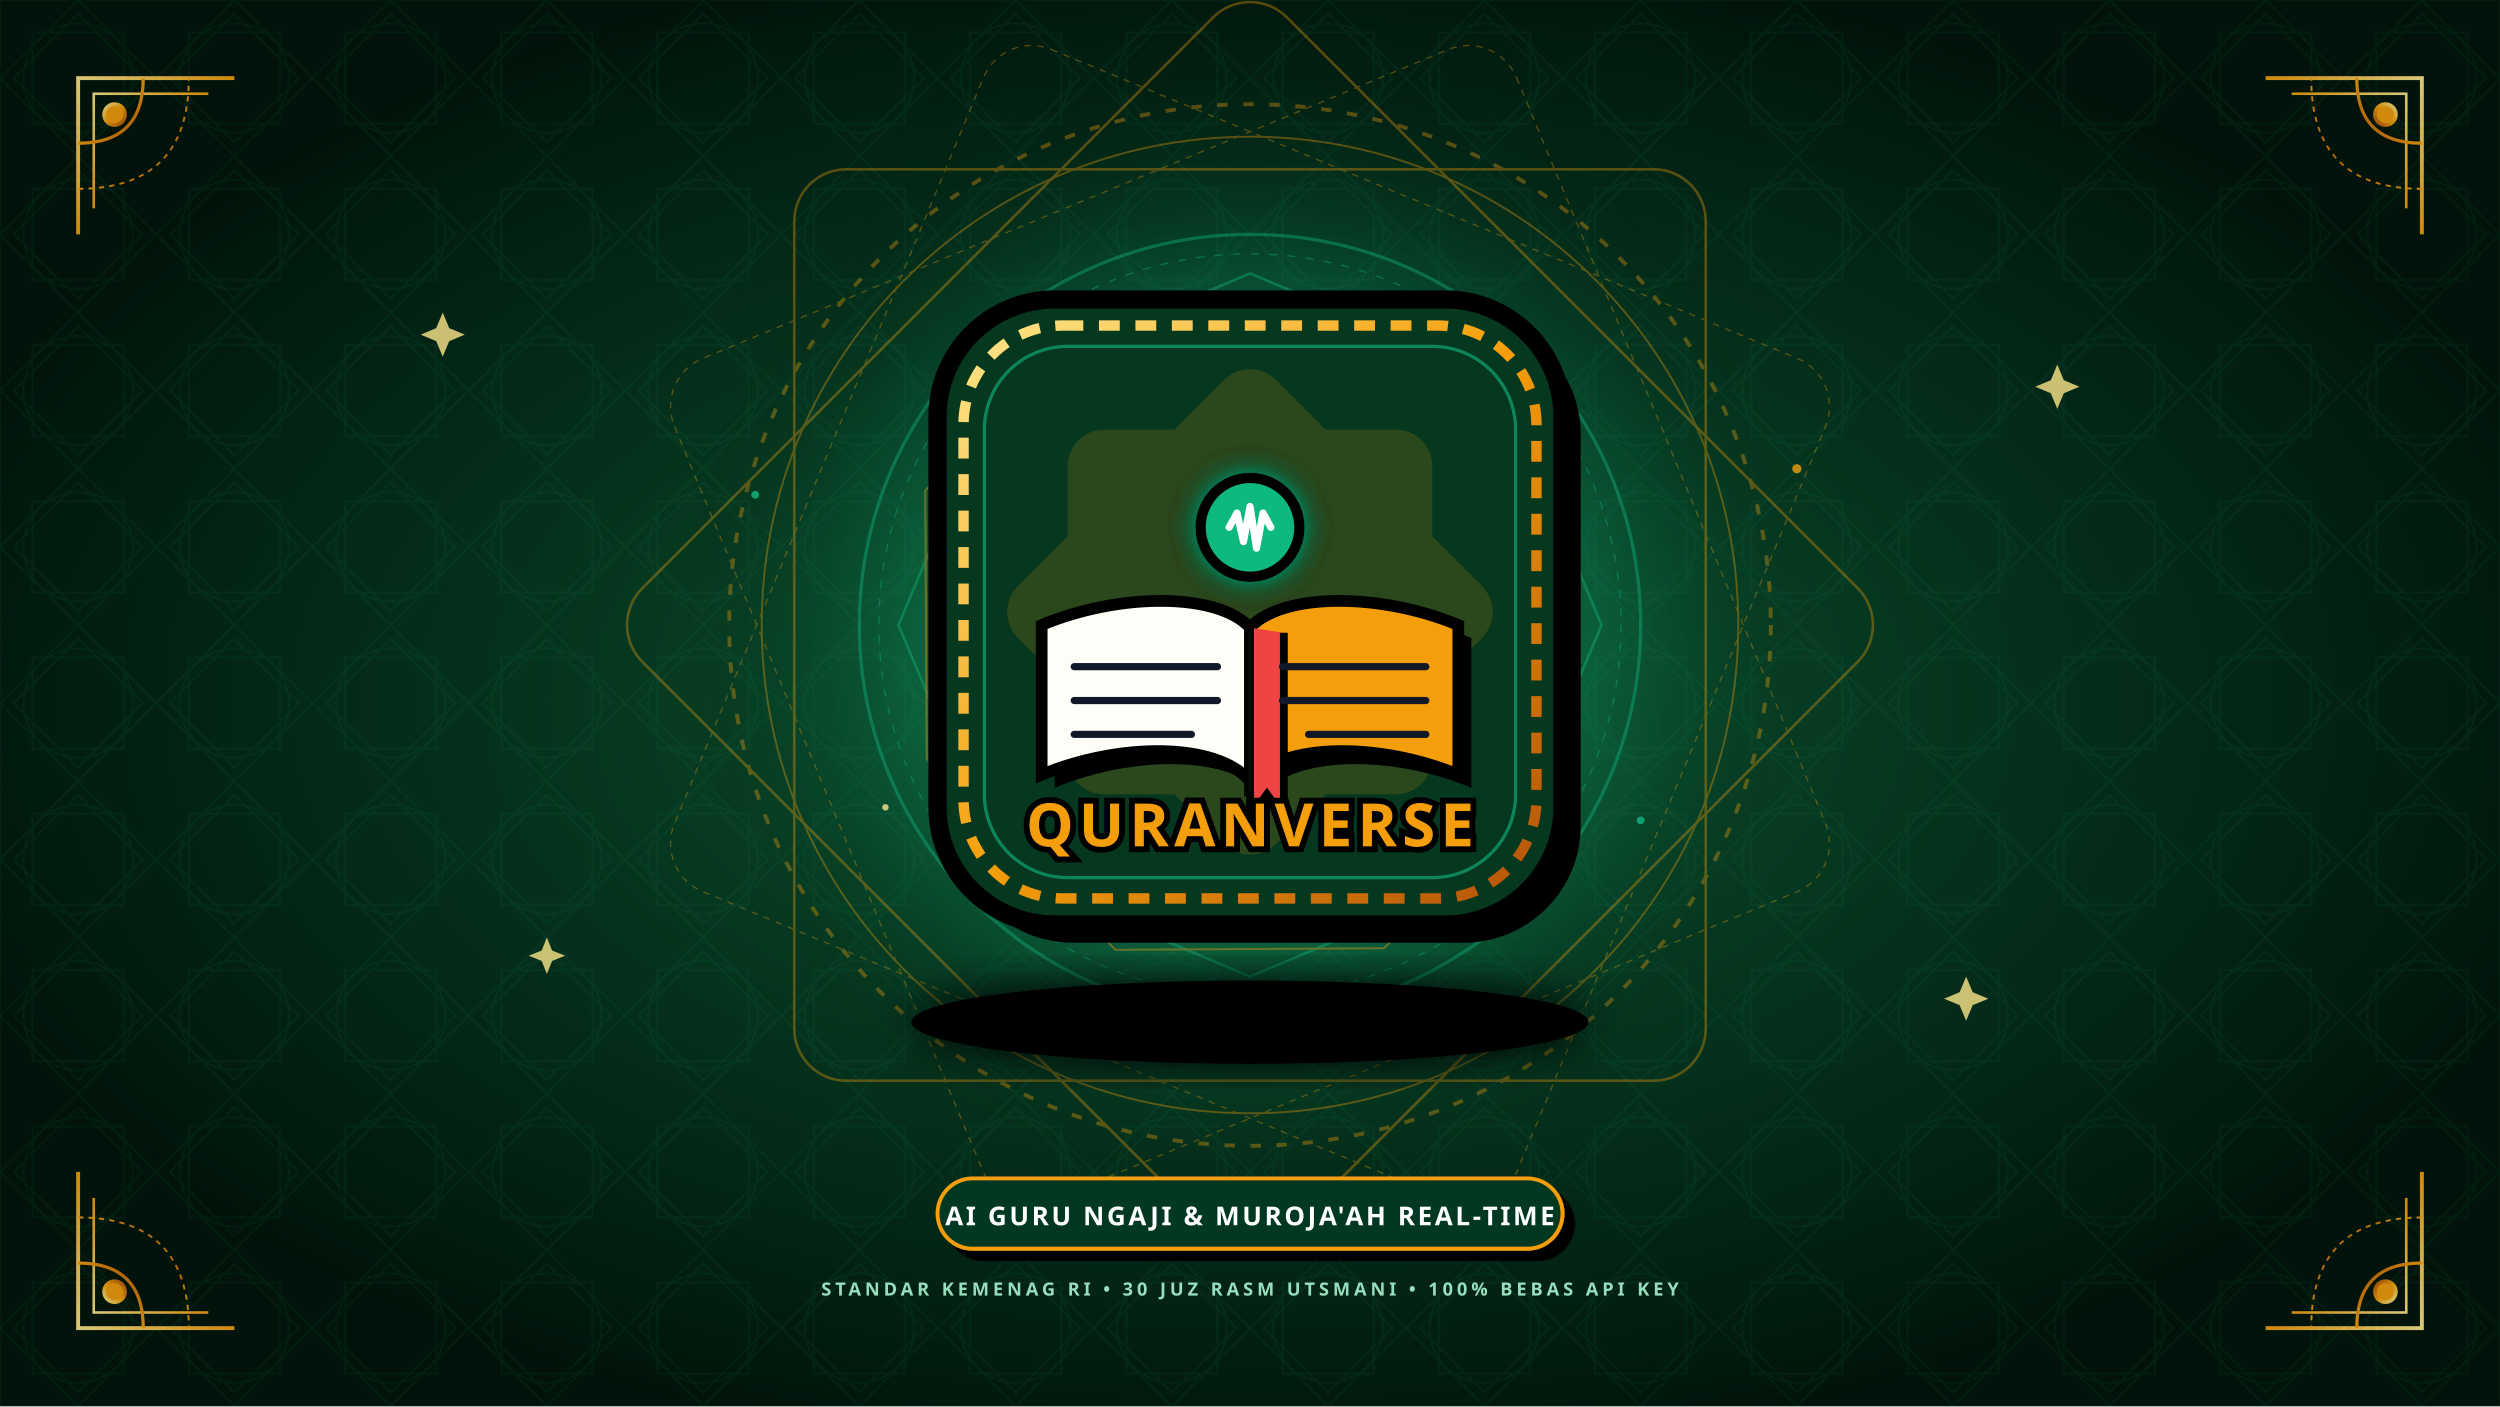
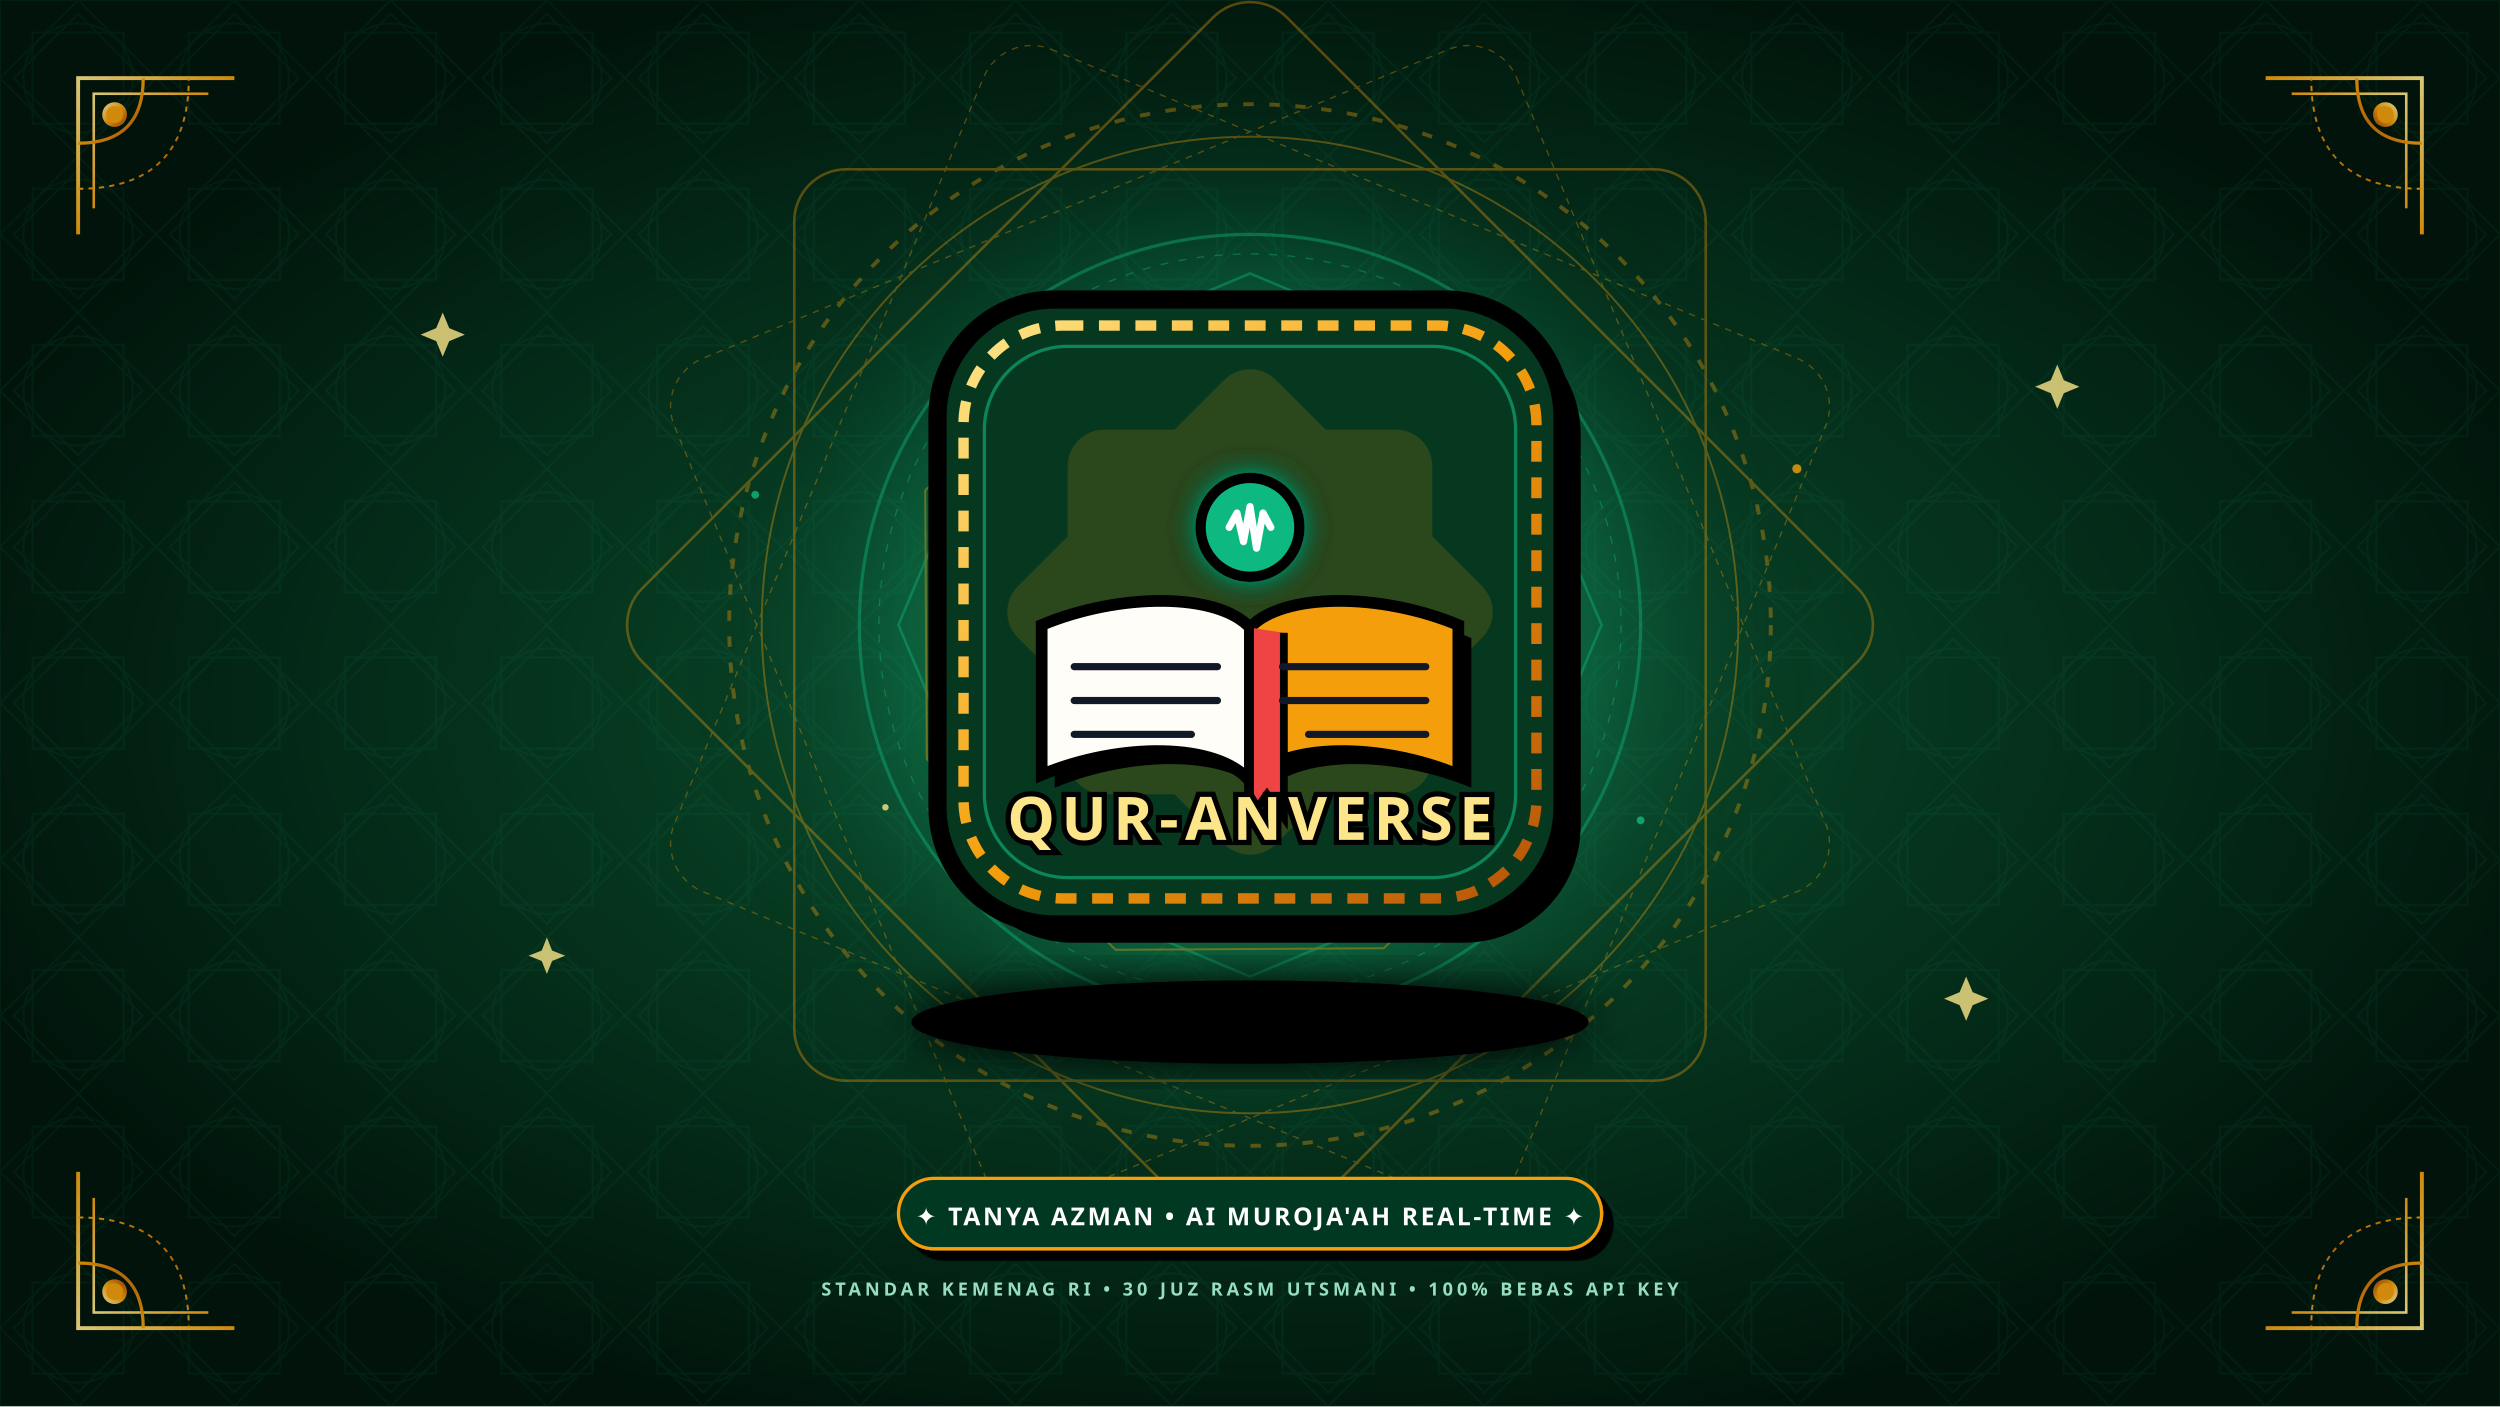
<svg xmlns="http://www.w3.org/2000/svg" viewBox="0 0 1920 1080" width="100%" height="100%">
  <defs>
    <radialGradient id="bgGlow" cx="50%" cy="50%" r="55%">
      <stop offset="0%" stop-color="#0F5A34" />
      <stop offset="45%" stop-color="#063820" />
      <stop offset="85%" stop-color="#021E11" />
      <stop offset="100%" stop-color="#01130A" />
    </radialGradient>
    <radialGradient id="goldAura" cx="50%" cy="50%" r="50%">
      <stop offset="0%" stop-color="#F59E0B" stop-opacity="0.45" />
      <stop offset="60%" stop-color="#10B981" stop-opacity="0.2" />
      <stop offset="100%" stop-color="#000000" stop-opacity="0" />
    </radialGradient>
    <linearGradient id="emeraldGrad" x1="0%" y1="0%" x2="100%" y2="100%">
      <stop offset="0%" stop-color="#10B981" />
      <stop offset="50%" stop-color="#0B4627" />
      <stop offset="100%" stop-color="#042F1A" />
    </linearGradient>
    <linearGradient id="goldGrad" x1="0%" y1="0%" x2="100%" y2="100%">
      <stop offset="0%" stop-color="#FDE68A" />
      <stop offset="50%" stop-color="#F59E0B" />
      <stop offset="100%" stop-color="#B45309" />
    </linearGradient>
    <filter id="softGlow" x="-30%" y="-30%" width="160%" height="160%">
      <feGaussianBlur stdDeviation="18" result="blur" />
      <feComposite in="SourceGraphic" in2="blur" operator="over" />
    </filter>
    <filter id="hardShadow" x="-20%" y="-20%" width="150%" height="150%">
      <feDropShadow dx="8" dy="8" stdDeviation="0" flood-color="#000000" flood-opacity="1" />
    </filter>
    <filter id="goldGlow" x="-40%" y="-40%" width="180%" height="180%">
      <feGaussianBlur stdDeviation="12" result="blur" />
      <feComponentTransfer in="blur" result="boost">
        <feFuncA type="linear" slope="1.8" />
      </feComponentTransfer>
      <feMerge>
        <feMergeNode in="boost" />
        <feMergeNode in="SourceGraphic" />
      </feMerge>
    </filter>
    <style>
      @keyframes floatUpAndDown {
        0%, 100% {
          transform: translateY(0px);
        }
        50% {
          transform: translateY(-28px);
        }
      }

      @keyframes shadowPulse {
        0%, 100% {
          transform: scale(1);
          opacity: 0.7;
        }
        50% {
          transform: scale(0.82);
          opacity: 0.35;
        }
      }

      @keyframes rotateClockwise {
        0% { transform: rotate(0deg); }
        100% { transform: rotate(360deg); }
      }

      @keyframes rotateCounterClockwise {
        0% { transform: rotate(360deg); }
        100% { transform: rotate(0deg); }
      }

      @keyframes pulseGlow {
        0%, 100% {
          opacity: 0.35;
          transform: scale(1);
        }
        50% {
          opacity: 0.75;
          transform: scale(1.08);
        }
      }

      @keyframes particleFloat1 {
        0% { transform: translate(0, 0); opacity: 0; }
        50% { opacity: 0.9; }
        100% { transform: translate(-30px, -90px); opacity: 0; }
      }

      @keyframes particleFloat2 {
        0% { transform: translate(0, 0); opacity: 0; }
        50% { opacity: 0.85; }
        100% { transform: translate(40px, -110px); opacity: 0; }
      }

      @keyframes starTwinkle {
        0%, 100% { opacity: 0.3; transform: scale(0.85); }
        50% { opacity: 1; transform: scale(1.2); }
      }

      .floating-logo-group {
        animation: floatUpAndDown 4.5s ease-in-out infinite;
        transform-origin: 960px 480px;
      }

      .shadow-pod {
        animation: shadowPulse 4.5s ease-in-out infinite;
        transform-origin: 960px 780px;
      }

      .rotating-mandala-outer {
        animation: rotateClockwise 60s linear infinite;
        transform-origin: 960px 480px;
      }

      .rotating-mandala-inner {
        animation: rotateCounterClockwise 45s linear infinite;
        transform-origin: 960px 480px;
      }

      .aura-pulse {
        animation: pulseGlow 4s ease-in-out infinite;
        transform-origin: 960px 480px;
      }

      .twinkle-star {
        animation: starTwinkle 3s ease-in-out infinite;
      }
    </style>
  </defs>
  <rect width="1920" height="1080" fill="url(#bgGlow)" />
  <g opacity="0.07" stroke="#10B981" stroke-width="1.5" fill="none">
    <pattern id="islamicGrid" width="120" height="120" patternUnits="userSpaceOnUse">
      <path d="M 60 0 L 120 60 L 60 120 L 0 60 Z" />
      <circle cx="60" cy="60" r="42" />
      <rect x="25" y="25" width="70" height="70" />
      <rect x="25" y="25" width="70" height="70" transform="rotate(45 60 60)" />
    </pattern>
    <rect width="1920" height="1080" fill="url(#islamicGrid)" />
  </g>
  <g fill="none" stroke="url(#goldGrad)" stroke-width="3" opacity="0.85">
    <g transform="translate(60, 60)">
      <path d="M 0 120 L 0 0 L 120 0" />
      <path d="M 12 100 L 12 12 L 100 12" stroke-width="2" />
      <circle cx="28" cy="28" r="8" fill="#F59E0B" />
      <path d="M 0 50 Q 50 50 50 0" stroke-width="2.5" />
      <path d="M 0 85 Q 85 85 85 0" stroke-width="1.5" stroke-dasharray="4 4" />
    </g>
    <g transform="translate(1860, 60) scale(-1, 1)">
      <path d="M 0 120 L 0 0 L 120 0" />
      <path d="M 12 100 L 12 12 L 100 12" stroke-width="2" />
      <circle cx="28" cy="28" r="8" fill="#F59E0B" />
      <path d="M 0 50 Q 50 50 50 0" stroke-width="2.5" />
      <path d="M 0 85 Q 85 85 85 0" stroke-width="1.5" stroke-dasharray="4 4" />
    </g>
    <g transform="translate(60, 1020) scale(1, -1)">
      <path d="M 0 120 L 0 0 L 120 0" />
      <path d="M 12 100 L 12 12 L 100 12" stroke-width="2" />
      <circle cx="28" cy="28" r="8" fill="#F59E0B" />
      <path d="M 0 50 Q 50 50 50 0" stroke-width="2.5" />
      <path d="M 0 85 Q 85 85 85 0" stroke-width="1.5" stroke-dasharray="4 4" />
    </g>
    <g transform="translate(1860, 1020) scale(-1, -1)">
      <path d="M 0 120 L 0 0 L 120 0" />
      <path d="M 12 100 L 12 12 L 100 12" stroke-width="2" />
      <circle cx="28" cy="28" r="8" fill="#F59E0B" />
      <path d="M 0 50 Q 50 50 50 0" stroke-width="2.5" />
      <path d="M 0 85 Q 85 85 85 0" stroke-width="1.5" stroke-dasharray="4 4" />
    </g>
  </g>
  <circle cx="960" cy="480" r="440" fill="url(#goldAura)" class="aura-pulse" />
  <g class="rotating-mandala-outer" opacity="0.35" stroke="#F59E0B" fill="none">
    <circle cx="960" cy="480" r="400" stroke-width="3" stroke-dasharray="8 12" />
    <circle cx="960" cy="480" r="375" stroke-width="1.5" />
    <g transform="translate(960, 480)">
      <rect x="-350" y="-350" width="700" height="700" rx="40" stroke-width="2" />
      <rect x="-350" y="-350" width="700" height="700" rx="40" transform="rotate(45)" stroke-width="2" />
      <rect x="-350" y="-350" width="700" height="700" rx="40" transform="rotate(22.5)" stroke-width="1" stroke-dasharray="5 5" />
      <rect x="-350" y="-350" width="700" height="700" rx="40" transform="rotate(67.5)" stroke-width="1" stroke-dasharray="5 5" />
    </g>
  </g>
  <g class="rotating-mandala-inner" opacity="0.4" stroke="#10B981" fill="none">
    <circle cx="960" cy="480" r="300" stroke-width="2.5" />
    <circle cx="960" cy="480" r="285" stroke-width="1" stroke-dasharray="6 8" />
    <g transform="translate(960, 480)">
      <polygon points="0,-270 190,-190 270,0 190,190 0,270 -190,190 -270,0 -190,-190" stroke-width="2" />
      <polygon points="0,-270 190,-190 270,0 190,190 0,270 -190,190 -270,0 -190,-190" transform="rotate(22.5)" stroke-width="1.5" stroke="#F59E0B" />
    </g>
  </g>
  <g fill="#FDE68A" opacity="0.8">
    <polygon points="340,240 345,252 357,257 345,262 340,274 335,262 323,257 335,252" class="twinkle-star" />
    <polygon points="1580,280 1585,292 1597,297 1585,302 1580,314 1575,302 1563,297 1575,292" class="twinkle-star" style="animation-delay: 1.2s;" />
    <polygon points="420,720 424,730 434,734 424,738 420,748 416,738 406,734 416,730" class="twinkle-star" style="animation-delay: 0.6s;" />
    <polygon points="1510,750 1515,762 1527,767 1515,772 1510,784 1505,772 1493,767 1505,762" class="twinkle-star" style="animation-delay: 1.8s;" />
    <circle cx="580" cy="380" r="3" fill="#10B981" class="twinkle-star" style="animation-delay: 0.8s;" />
    <circle cx="1380" cy="360" r="3.5" fill="#F59E0B" class="twinkle-star" style="animation-delay: 1.4s;" />
    <circle cx="680" cy="620" r="2.5" fill="#FDE68A" class="twinkle-star" style="animation-delay: 2.1s;" />
    <circle cx="1260" cy="630" r="3" fill="#10B981" class="twinkle-star" style="animation-delay: 0.4s;" />
  </g>
  <ellipse cx="960" cy="785" rx="260" ry="32" fill="#000000" class="shadow-pod" filter="url(#softGlow)" />
  <g class="floating-logo-group">
    <g transform="translate(960, 470)">
      <rect x="-240" y="-240" width="480" height="480" rx="90" fill="#000000" transform="translate(14, 14)" />
      <rect x="-240" y="-240" width="480" height="480" rx="90" fill="#063820" stroke="#000000" stroke-width="14" />
      <rect x="-220" y="-220" width="440" height="440" rx="76" fill="none" stroke="url(#goldGrad)" stroke-width="8" stroke-dasharray="16 12" />
      <rect x="-204" y="-204" width="408" height="408" rx="64" fill="none" stroke="#10B981" stroke-width="2.5" opacity="0.6" />
      <g fill="#F59E0B" opacity="0.16">
        <rect x="-140" y="-140" width="280" height="280" rx="28" />
        <rect x="-140" y="-140" width="280" height="280" rx="28" transform="rotate(45)" />
      </g>
      <g transform="translate(0, -20)">
        <path d="M -160 30 C -100 5, -25 5, 0 32 C 25 5, 100 5, 160 30 L 160 145 C 100 120, 25 120, 0 150 C -25 120, -100 120, -160 145 Z" fill="#000000" transform="translate(10, 10)" />
        <path d="M -160 30 C -100 5, -25 5, 0 32 L 0 150 C -25 120, -100 120, -160 145 Z" fill="#FFFDF7" stroke="#000000" stroke-width="9" />
        <path d="M 0 32 C 25 5, 100 5, 160 30 L 160 145 C 100 120, 25 120, 0 150 Z" fill="#F59E0B" stroke="#000000" stroke-width="9" />
        <path d="M 0 32 L 0 178 L 13 160 L 26 178 L 26 36" fill="#EF4444" stroke="#000000" stroke-width="6" />
        <line x1="-135" y1="62" x2="-25" y2="62" stroke="#111827" stroke-width="5.5" stroke-linecap="round" />
        <line x1="-135" y1="88" x2="-25" y2="88" stroke="#111827" stroke-width="5.5" stroke-linecap="round" />
        <line x1="-135" y1="114" x2="-45" y2="114" stroke="#111827" stroke-width="5.5" stroke-linecap="round" />
        <line x1="25" y1="62" x2="135" y2="62" stroke="#111827" stroke-width="5.5" stroke-linecap="round" />
        <line x1="25" y1="88" x2="135" y2="88" stroke="#111827" stroke-width="5.5" stroke-linecap="round" />
        <line x1="45" y1="114" x2="135" y2="114" stroke="#111827" stroke-width="5.5" stroke-linecap="round" />
        <g transform="translate(0, -45)">
          <circle cx="0" cy="0" r="38" fill="#10B981" stroke="#000000" stroke-width="8" filter="url(#goldGlow)" />
          <path d="M -16 0 L -10 -11 L -5 11 L 0 -16 L 5 16 L 10 -11 L 16 0" stroke="#FFFFFF" stroke-width="5.5" stroke-linecap="round" stroke-linejoin="round" fill="none" />
        </g>
      </g>
-       <g transform="translate(0, 180)">
-         <text x="0" y="0" font-family="'Plus Jakarta Sans', 'Outfit', sans-serif" font-weight="900" font-size="46" fill="#F59E0B" text-anchor="middle" stroke="#000000" stroke-width="9" letter-spacing="4">
-           QURANVERSE
+       <g transform="translate(0, 175)">
+         <text x="0" y="0" font-family="'Outfit', 'Plus Jakarta Sans', sans-serif" font-weight="900" font-size="46" fill="#F59E0B" text-anchor="middle" stroke="#000000" stroke-width="8" letter-spacing="5">
+           QUR-ANVERSE
        </text>
-         <text x="0" y="0" font-family="'Plus Jakarta Sans', 'Outfit', sans-serif" font-weight="900" font-size="46" fill="#F59E0B" text-anchor="middle" letter-spacing="4">
-           QURANVERSE
+         <text x="0" y="0" font-family="'Outfit', 'Plus Jakarta Sans', sans-serif" font-weight="900" font-size="46" fill="#FDE68A" text-anchor="middle" letter-spacing="5">
+           QUR-ANVERSE
        </text>
      </g>
    </g>
  </g>
  <g transform="translate(960, 940)">
-     <rect x="-240" y="-35" width="480" height="54" rx="27" fill="#063820" stroke="#F59E0B" stroke-width="3" filter="url(#hardShadow)" />
-     <text x="0" y="1" font-family="'Plus Jakarta Sans', sans-serif" font-weight="800" font-size="20" fill="#FFFFFF" text-anchor="middle" letter-spacing="2">
-       AI GURU NGAJI &amp; MUROJA'AH REAL-TIME
+     <rect x="-270" y="-35" width="540" height="54" rx="27" fill="#063820" stroke="#F59E0B" stroke-width="2.5" filter="url(#hardShadow)" />
+     <text x="0" y="1" font-family="'Plus Jakarta Sans', sans-serif" font-weight="800" font-size="19" fill="#FFFFFF" text-anchor="middle" letter-spacing="2">
+       ✦ TANYA AZMAN • AI MUROJA'AH REAL-TIME ✦
    </text>
    <text x="0" y="55" font-family="'Plus Jakarta Sans', sans-serif" font-weight="700" font-size="14" fill="#A7F3D0" text-anchor="middle" letter-spacing="3" opacity="0.9">
      STANDAR KEMENAG RI • 30 JUZ RASM UTSMANI • 100% BEBAS API KEY
    </text>
  </g>
</svg>
